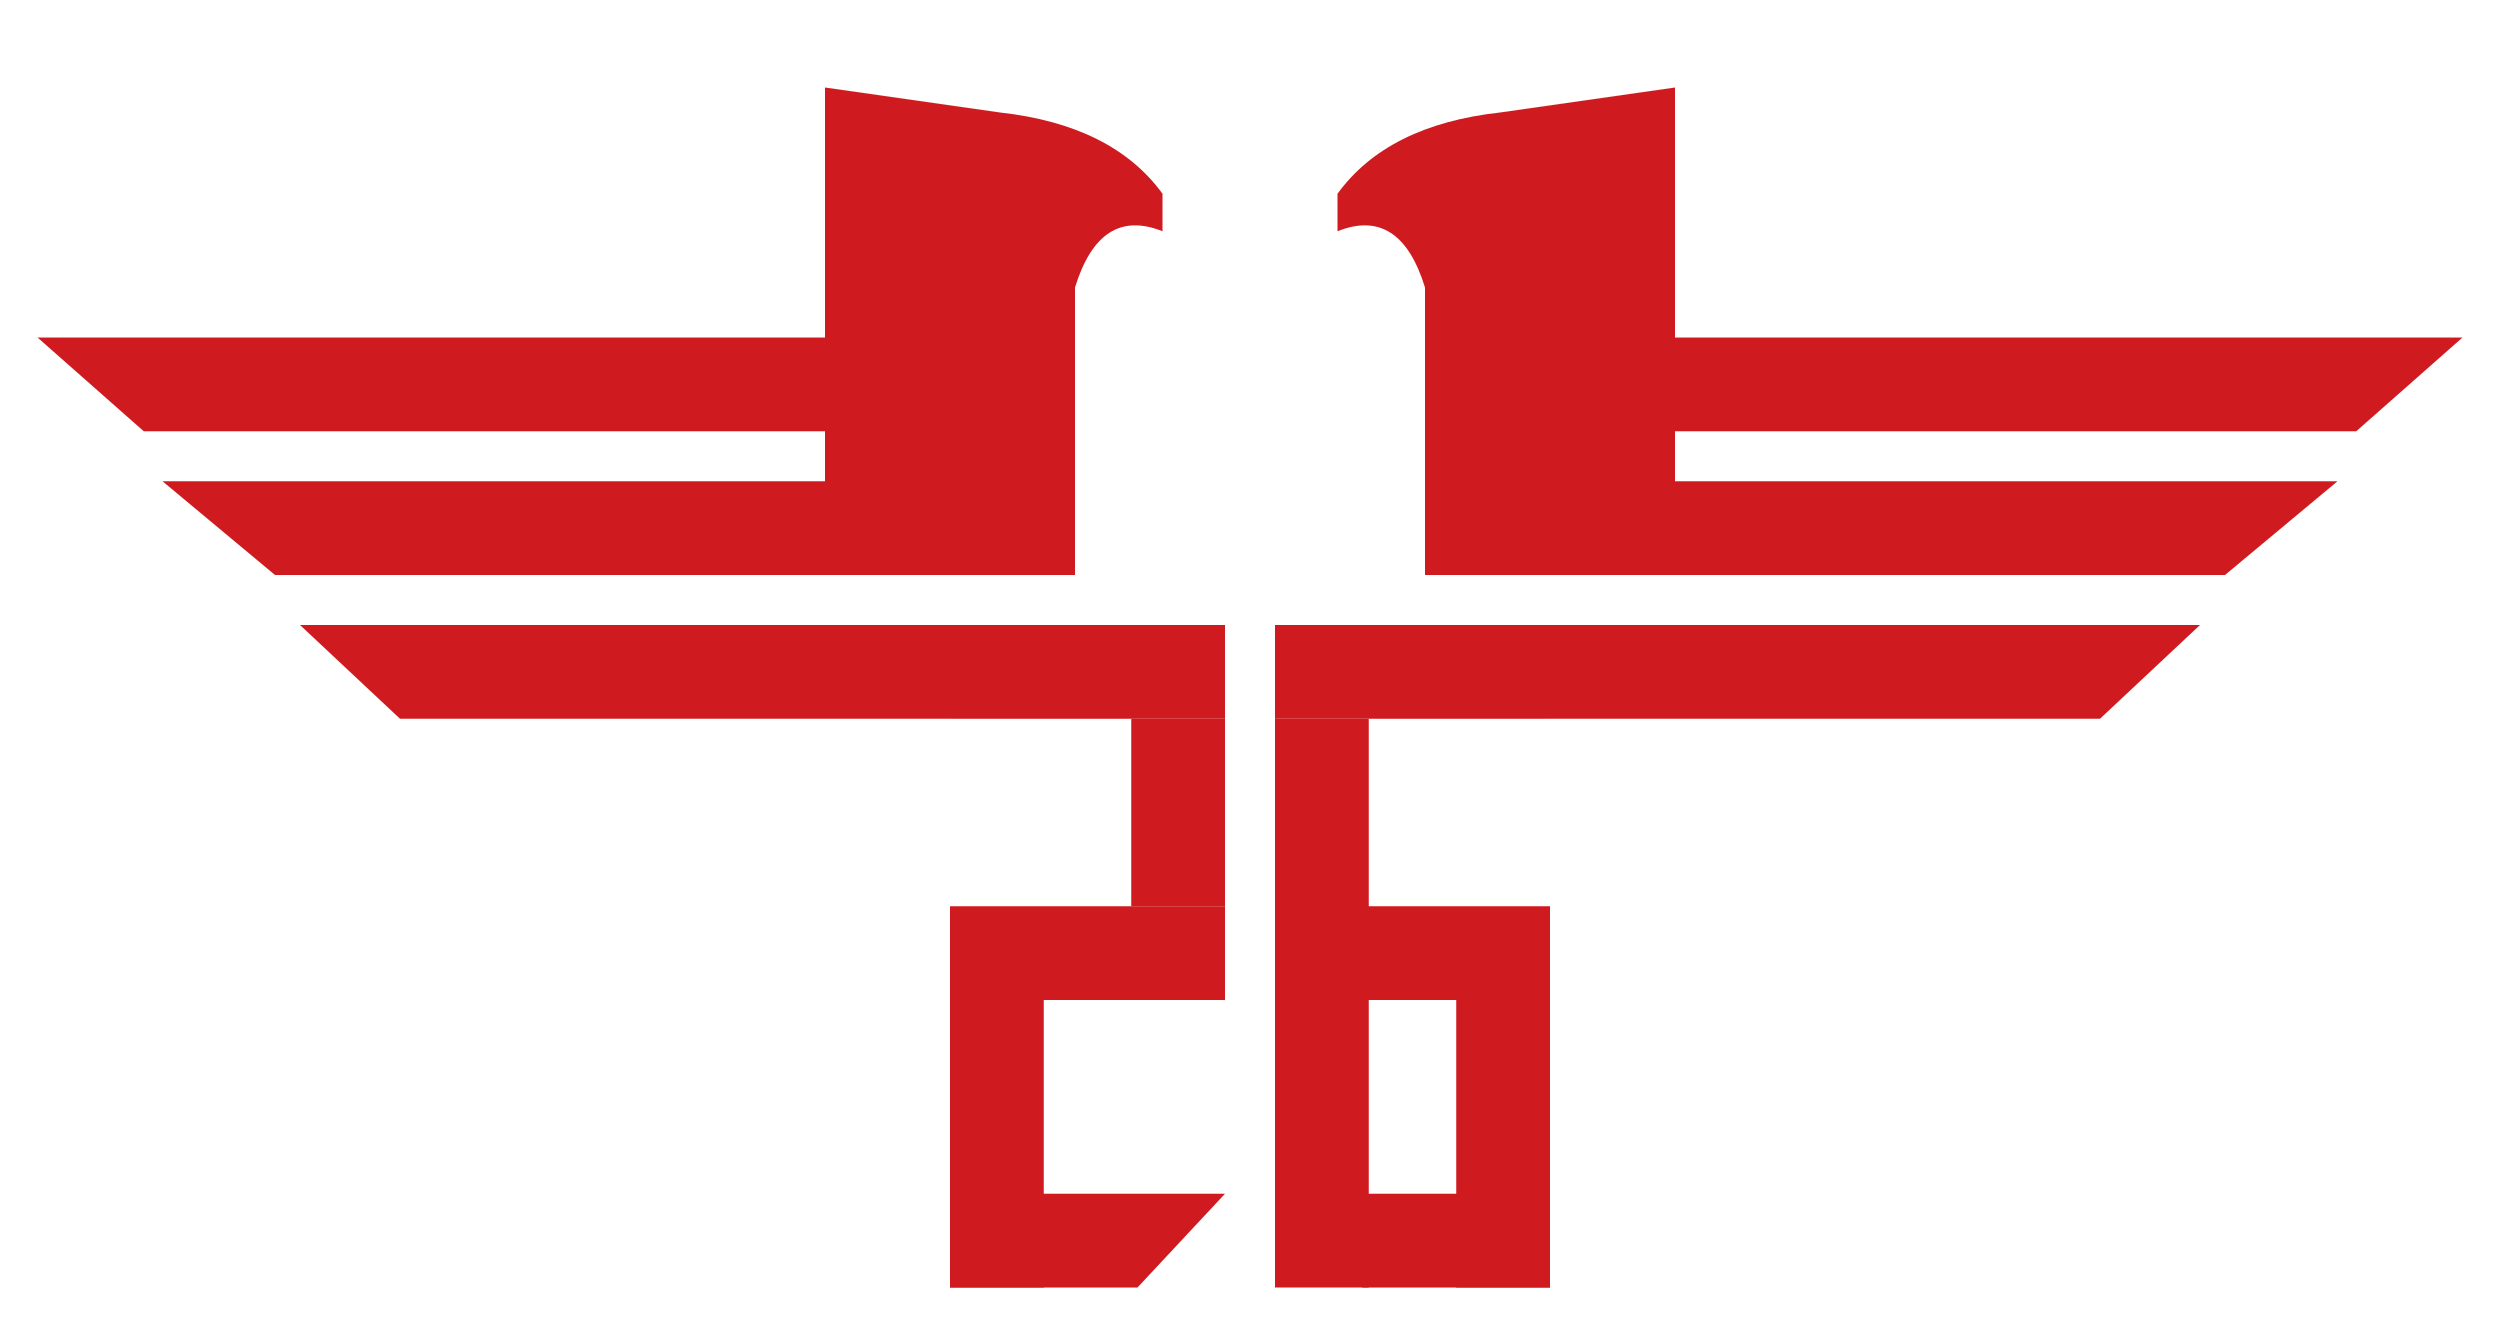
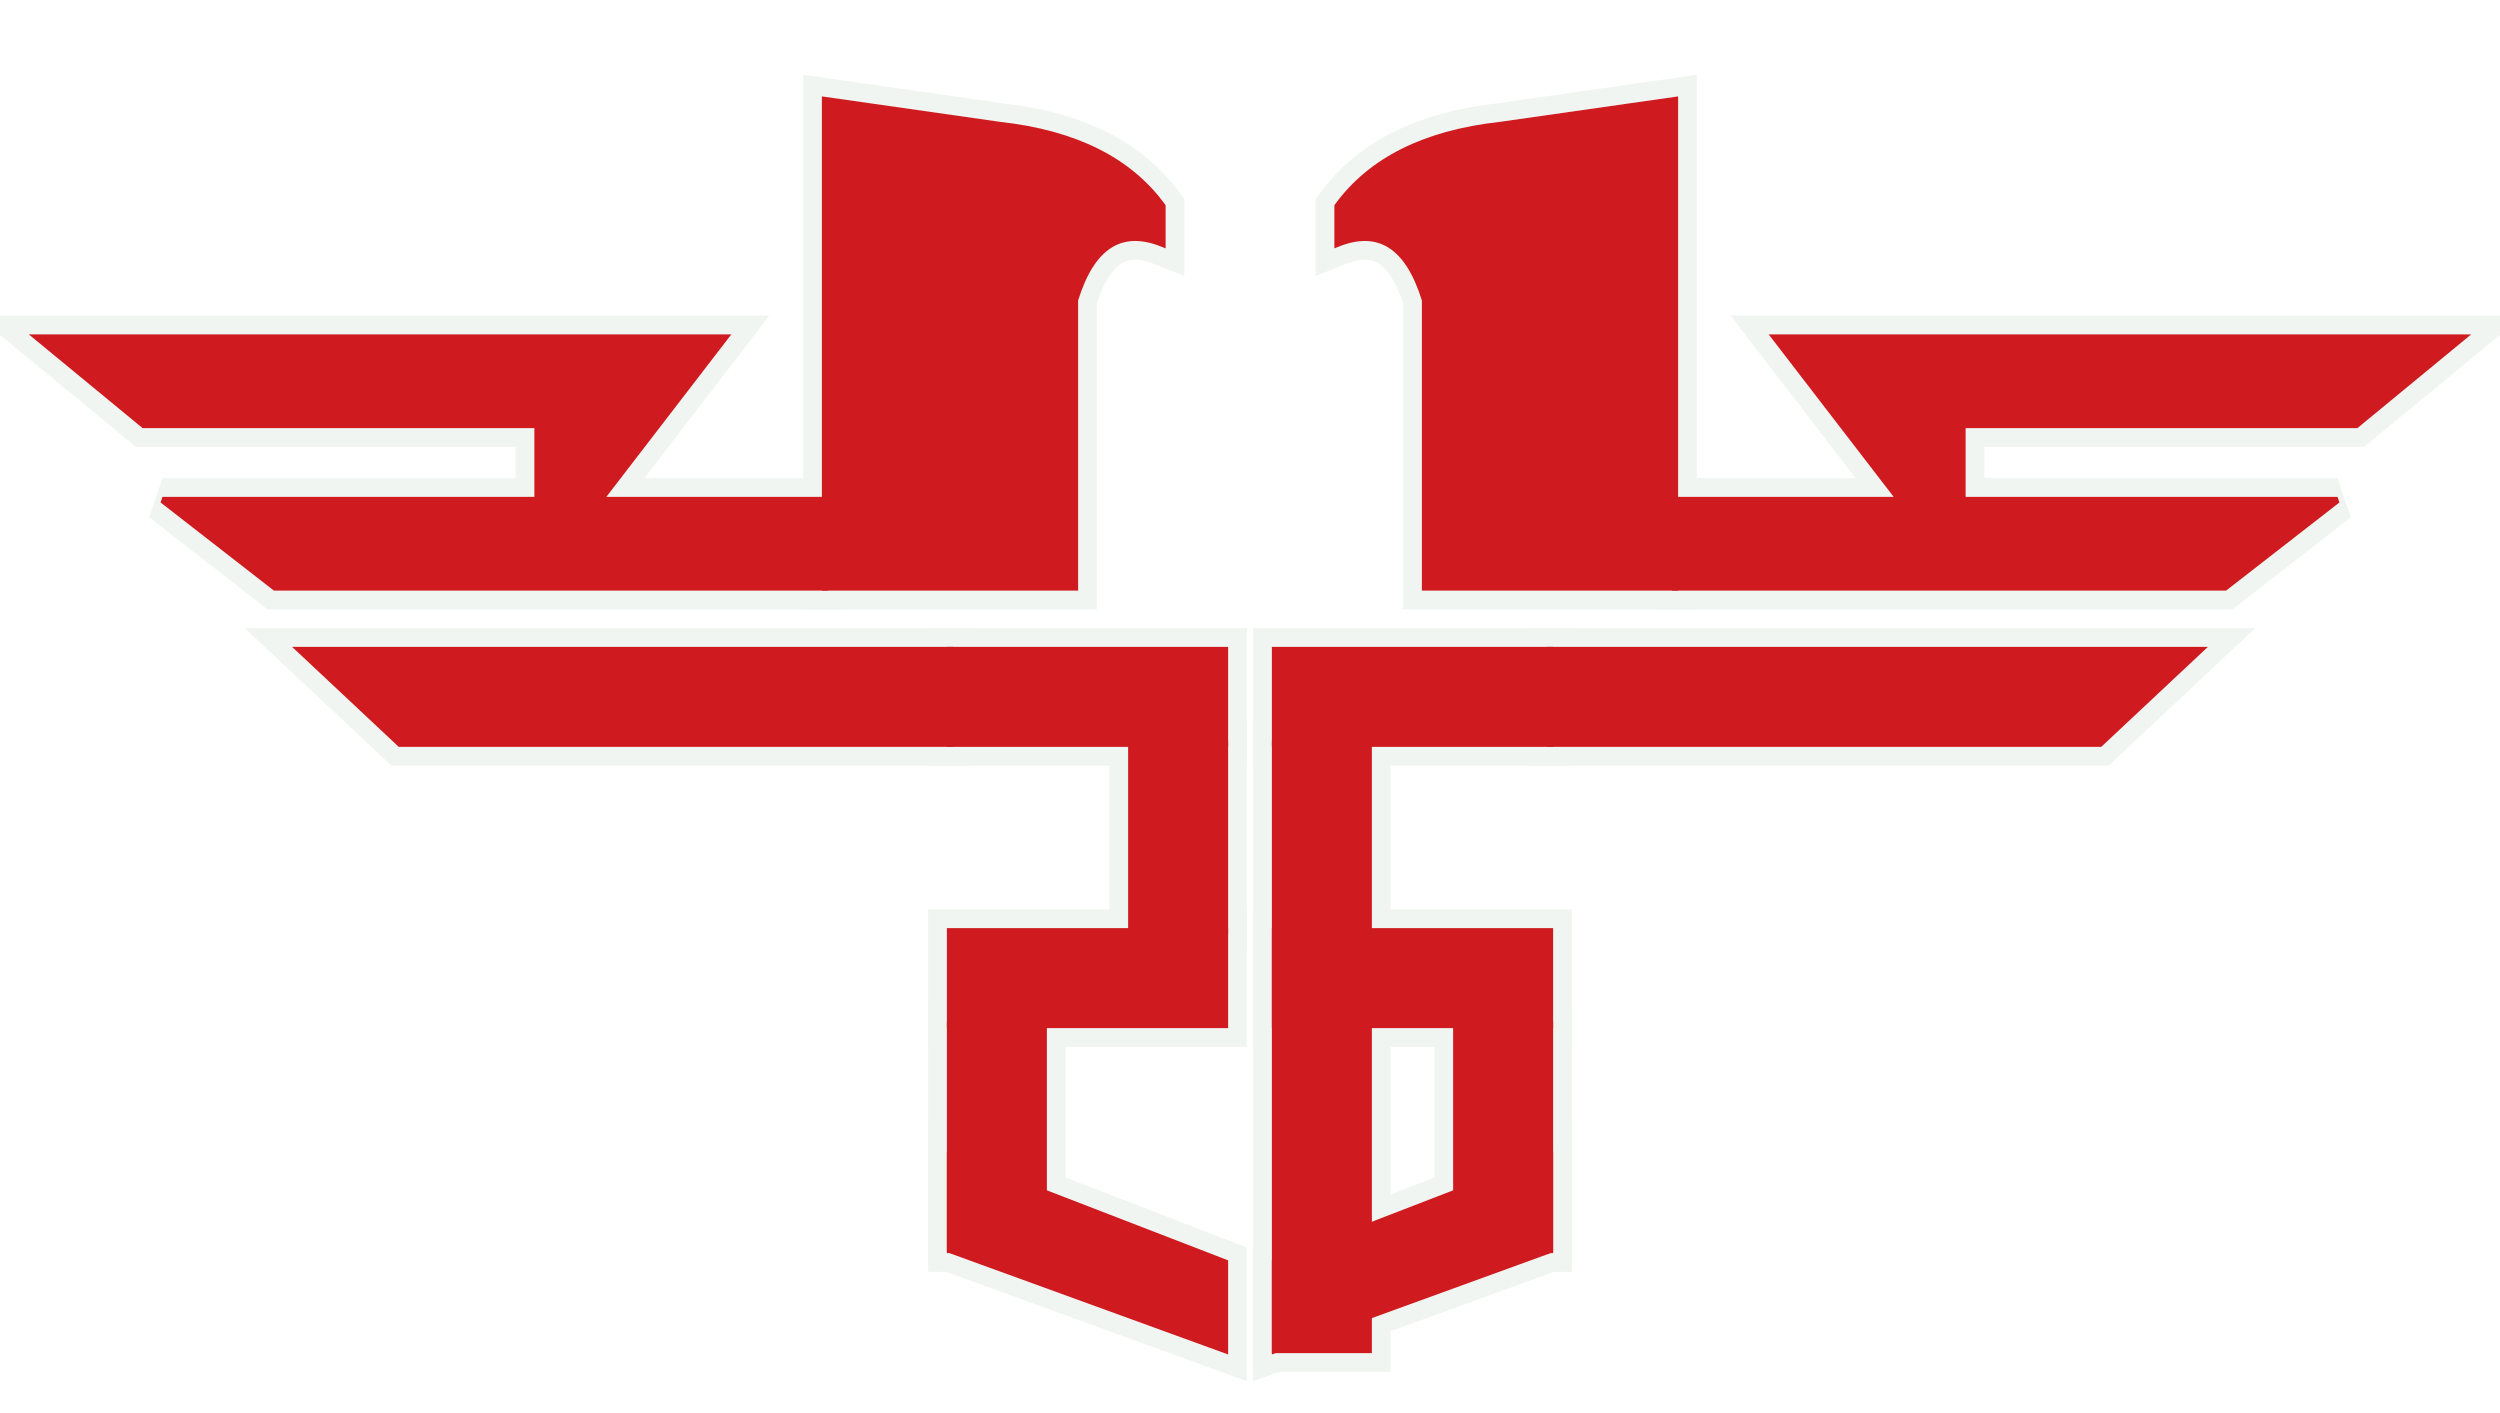
- <svg xmlns="http://www.w3.org/2000/svg" viewBox="0 0 400 212" role="img" aria-label="S4NDMoD26">
+ <svg xmlns="http://www.w3.org/2000/svg" viewBox="0 0 400 226" role="img" aria-label="S4NDMoD26">
  <defs>
    <g id="s4-wing">
-       <path d="M268 14 L240 18 Q222 20 214 31 L214 37 Q224 33 228 46 L228 92 L268 92 Z" />
-       <path d="M262 54 L394 54 L377 69 L262 69 Z" />
-       <path d="M228 77 L374 77 L356 92 L228 92 Z" />
-       <path d="M248 100 L352 100 L336 115 L248 115 Z" />
+       <path d="M268 16 L240 20 Q222 22 214 33 L214 39 Q224 35 228 48 L228 94 L268 94 Z" />
+       <path d="M284 54 L394 54 L377 68 L314 68 L314 80 L374 80 L356 94 L268 94 L268 80 L304 80 Z" />
+       <path d="M248 104 L352 104 L336 119 L248 119 Z" />
+     </g>
+     <g id="s4-eagle">
+       <use href="#s4-wing" />
+       <use href="#s4-wing" transform="translate(400 0) scale(-1 1)" />
+       <path d="M152 104 H196 V119 H152 Z" />
+       <path d="M181 119 H196 V149 H181 Z" />
+       <path d="M152 149 H196 V164 H152 Z" />
+       <path d="M152 164 H167 V200 H152 Z" />
+       <path d="M152 185 L196 202 V216 L152 200 Z" />
+       <path d="M204 104 H248 V119 H204 Z" />
+       <path d="M204 119 H219 V216 H204 Z" />
+       <path d="M204 149 H248 V164 H204 Z" />
+       <path d="M233 164 H248 V200 H233 Z" />
+       <path d="M204 202 L248 185 V200 L204 216 Z" />
    </g>
  </defs>
-   <g fill="#cf1b1f">
-     <use href="#s4-wing" />
-     <use href="#s4-wing" transform="translate(400 0) scale(-1 1)" />
-     <path d="M152 100 H196 V115 H152 Z" />
-     <path d="M181 115 H196 V145 H181 Z" />
-     <path d="M152 145 H196 V160 H152 Z" />
-     <path d="M152 160 H167 V206 H152 Z" />
-     <path d="M152 191 H196 L182 206 H152 Z" />
-     <path d="M204 100 H248 V115 H204 Z" />
-     <path d="M204 115 H219 V206 H204 Z" />
-     <path d="M204 145 H248 V160 H204 Z" />
-     <path d="M233 160 H248 V206 H233 Z" />
-     <path d="M204 191 H248 V206 H218 Z" />
-   </g>
+   <use href="#s4-eagle" fill="#f1f5f1" stroke="#f1f5f1" stroke-width="7" stroke-linejoin="miter" stroke-miterlimit="3" />
+   <use href="#s4-eagle" fill="#cf1b1f" stroke="#cf1b1f" stroke-width="1" stroke-linejoin="miter" stroke-miterlimit="3" />
</svg>
